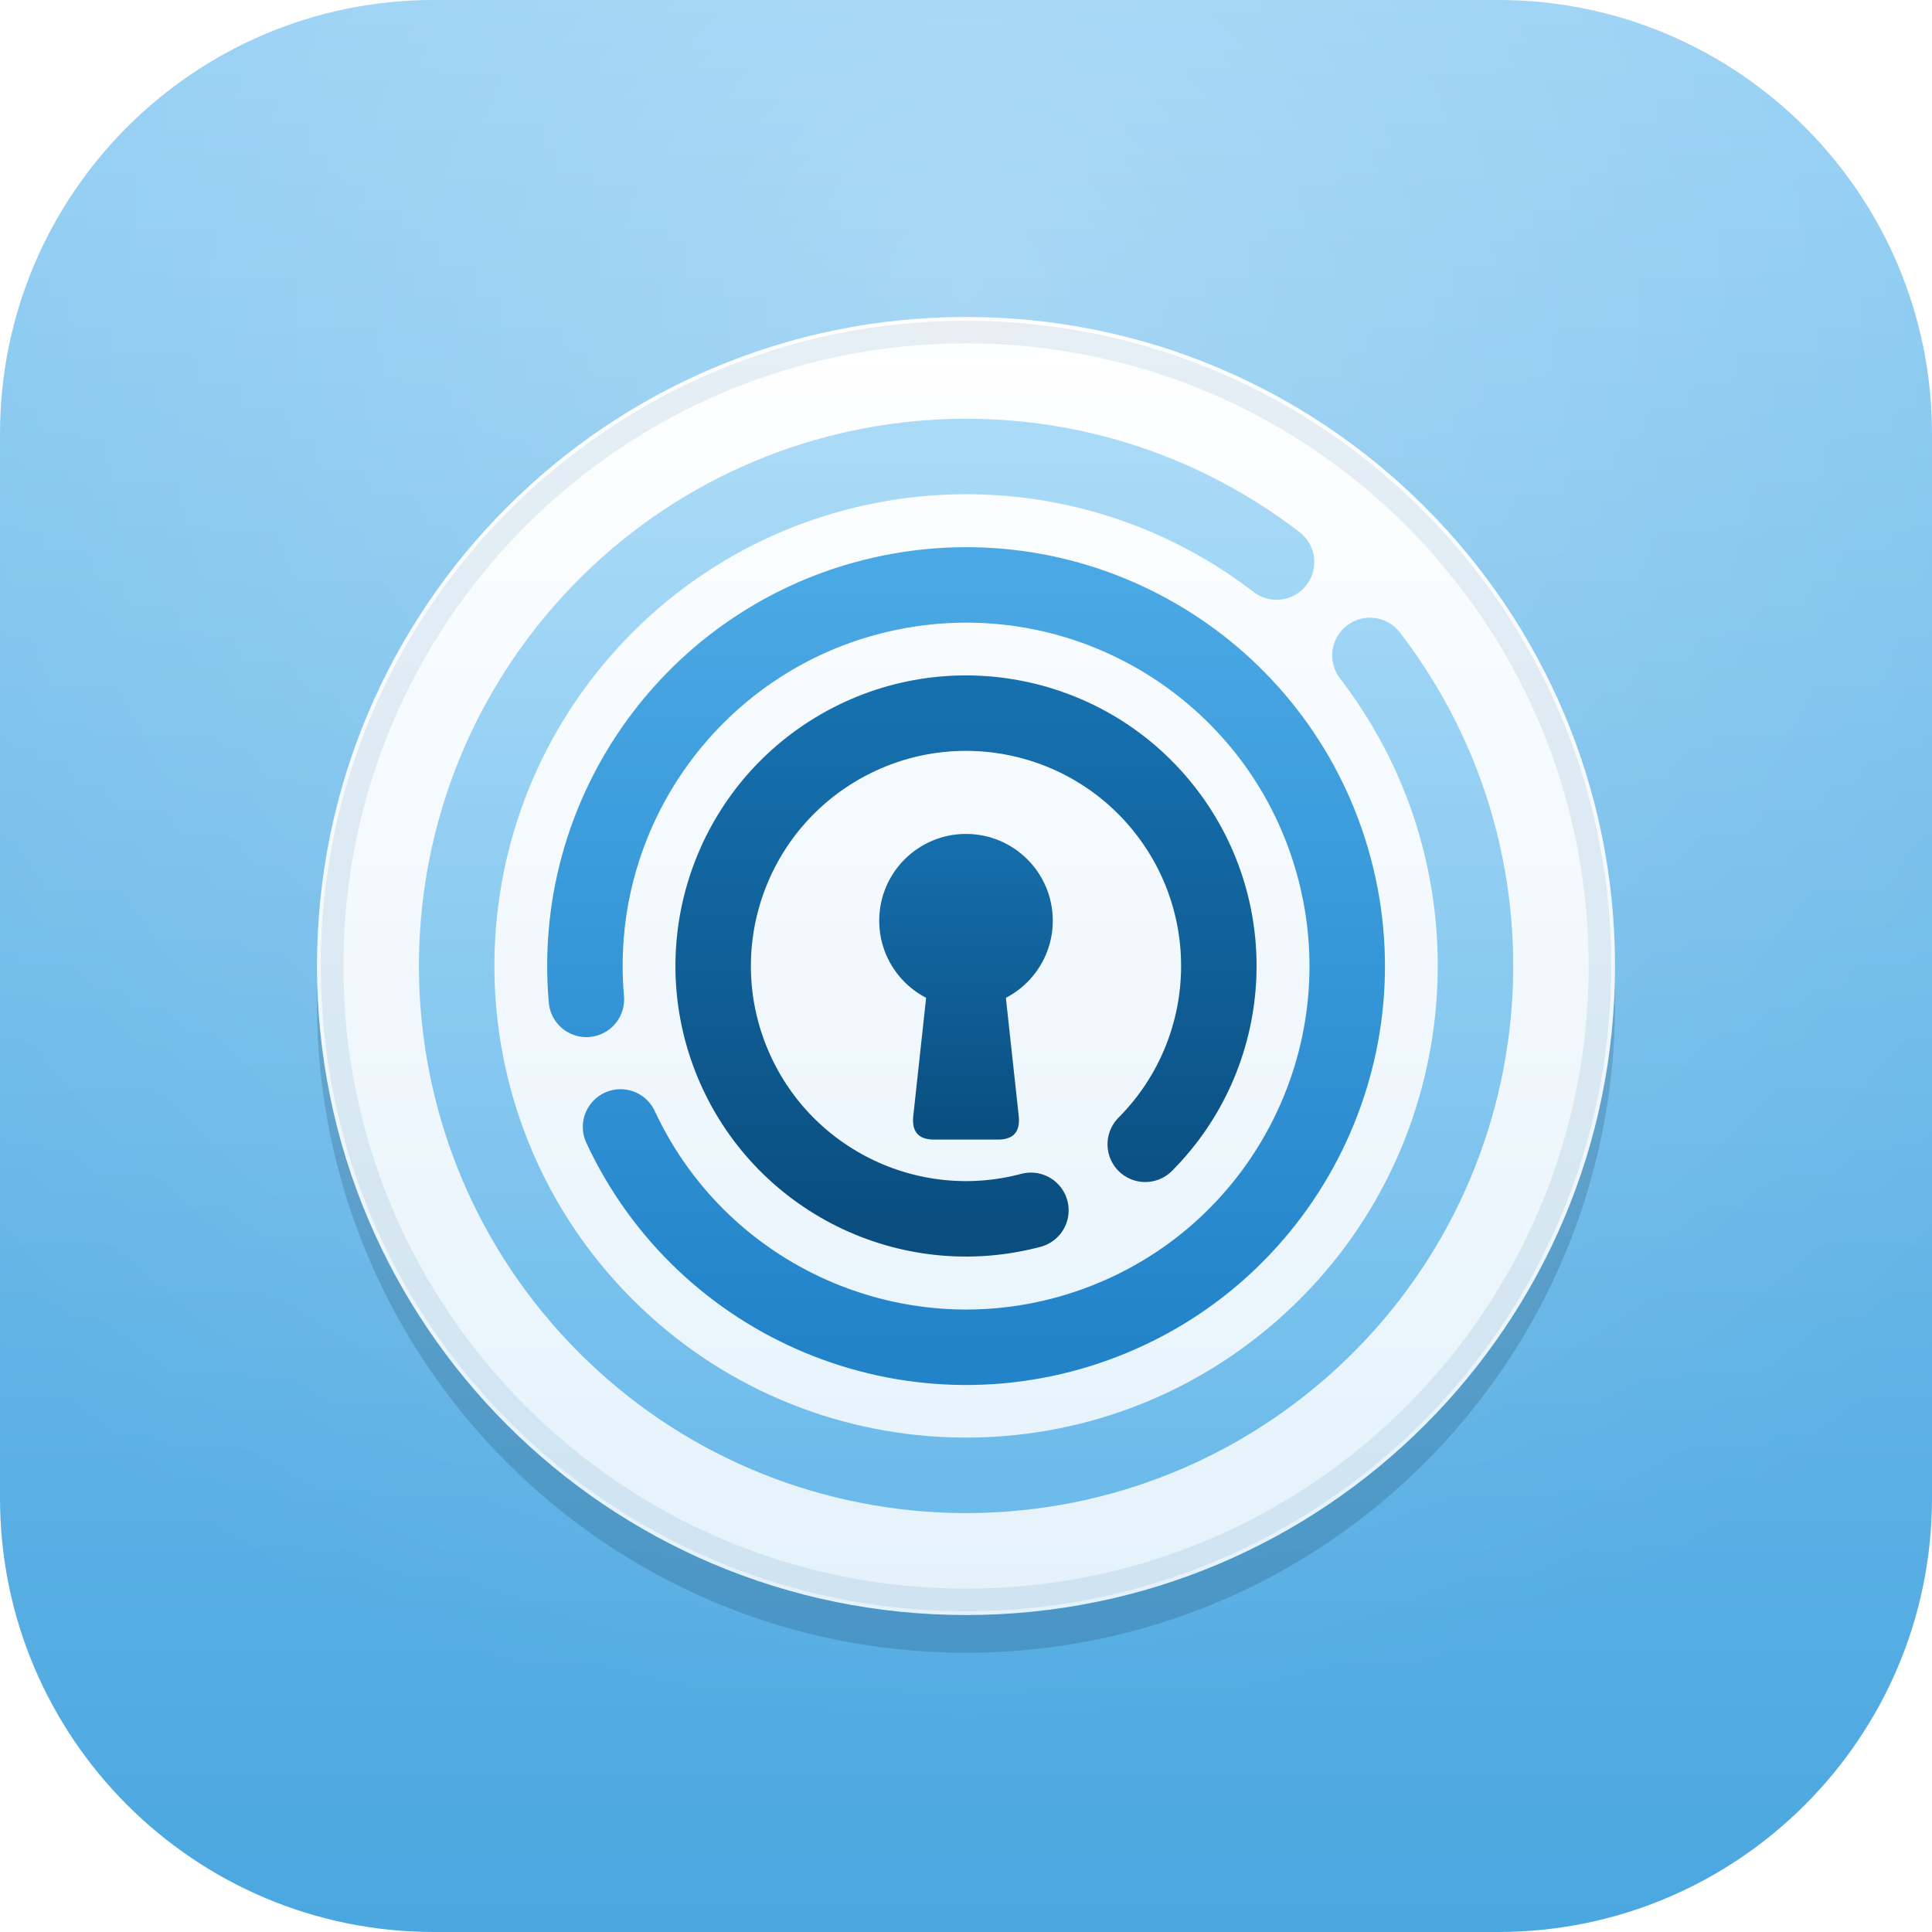
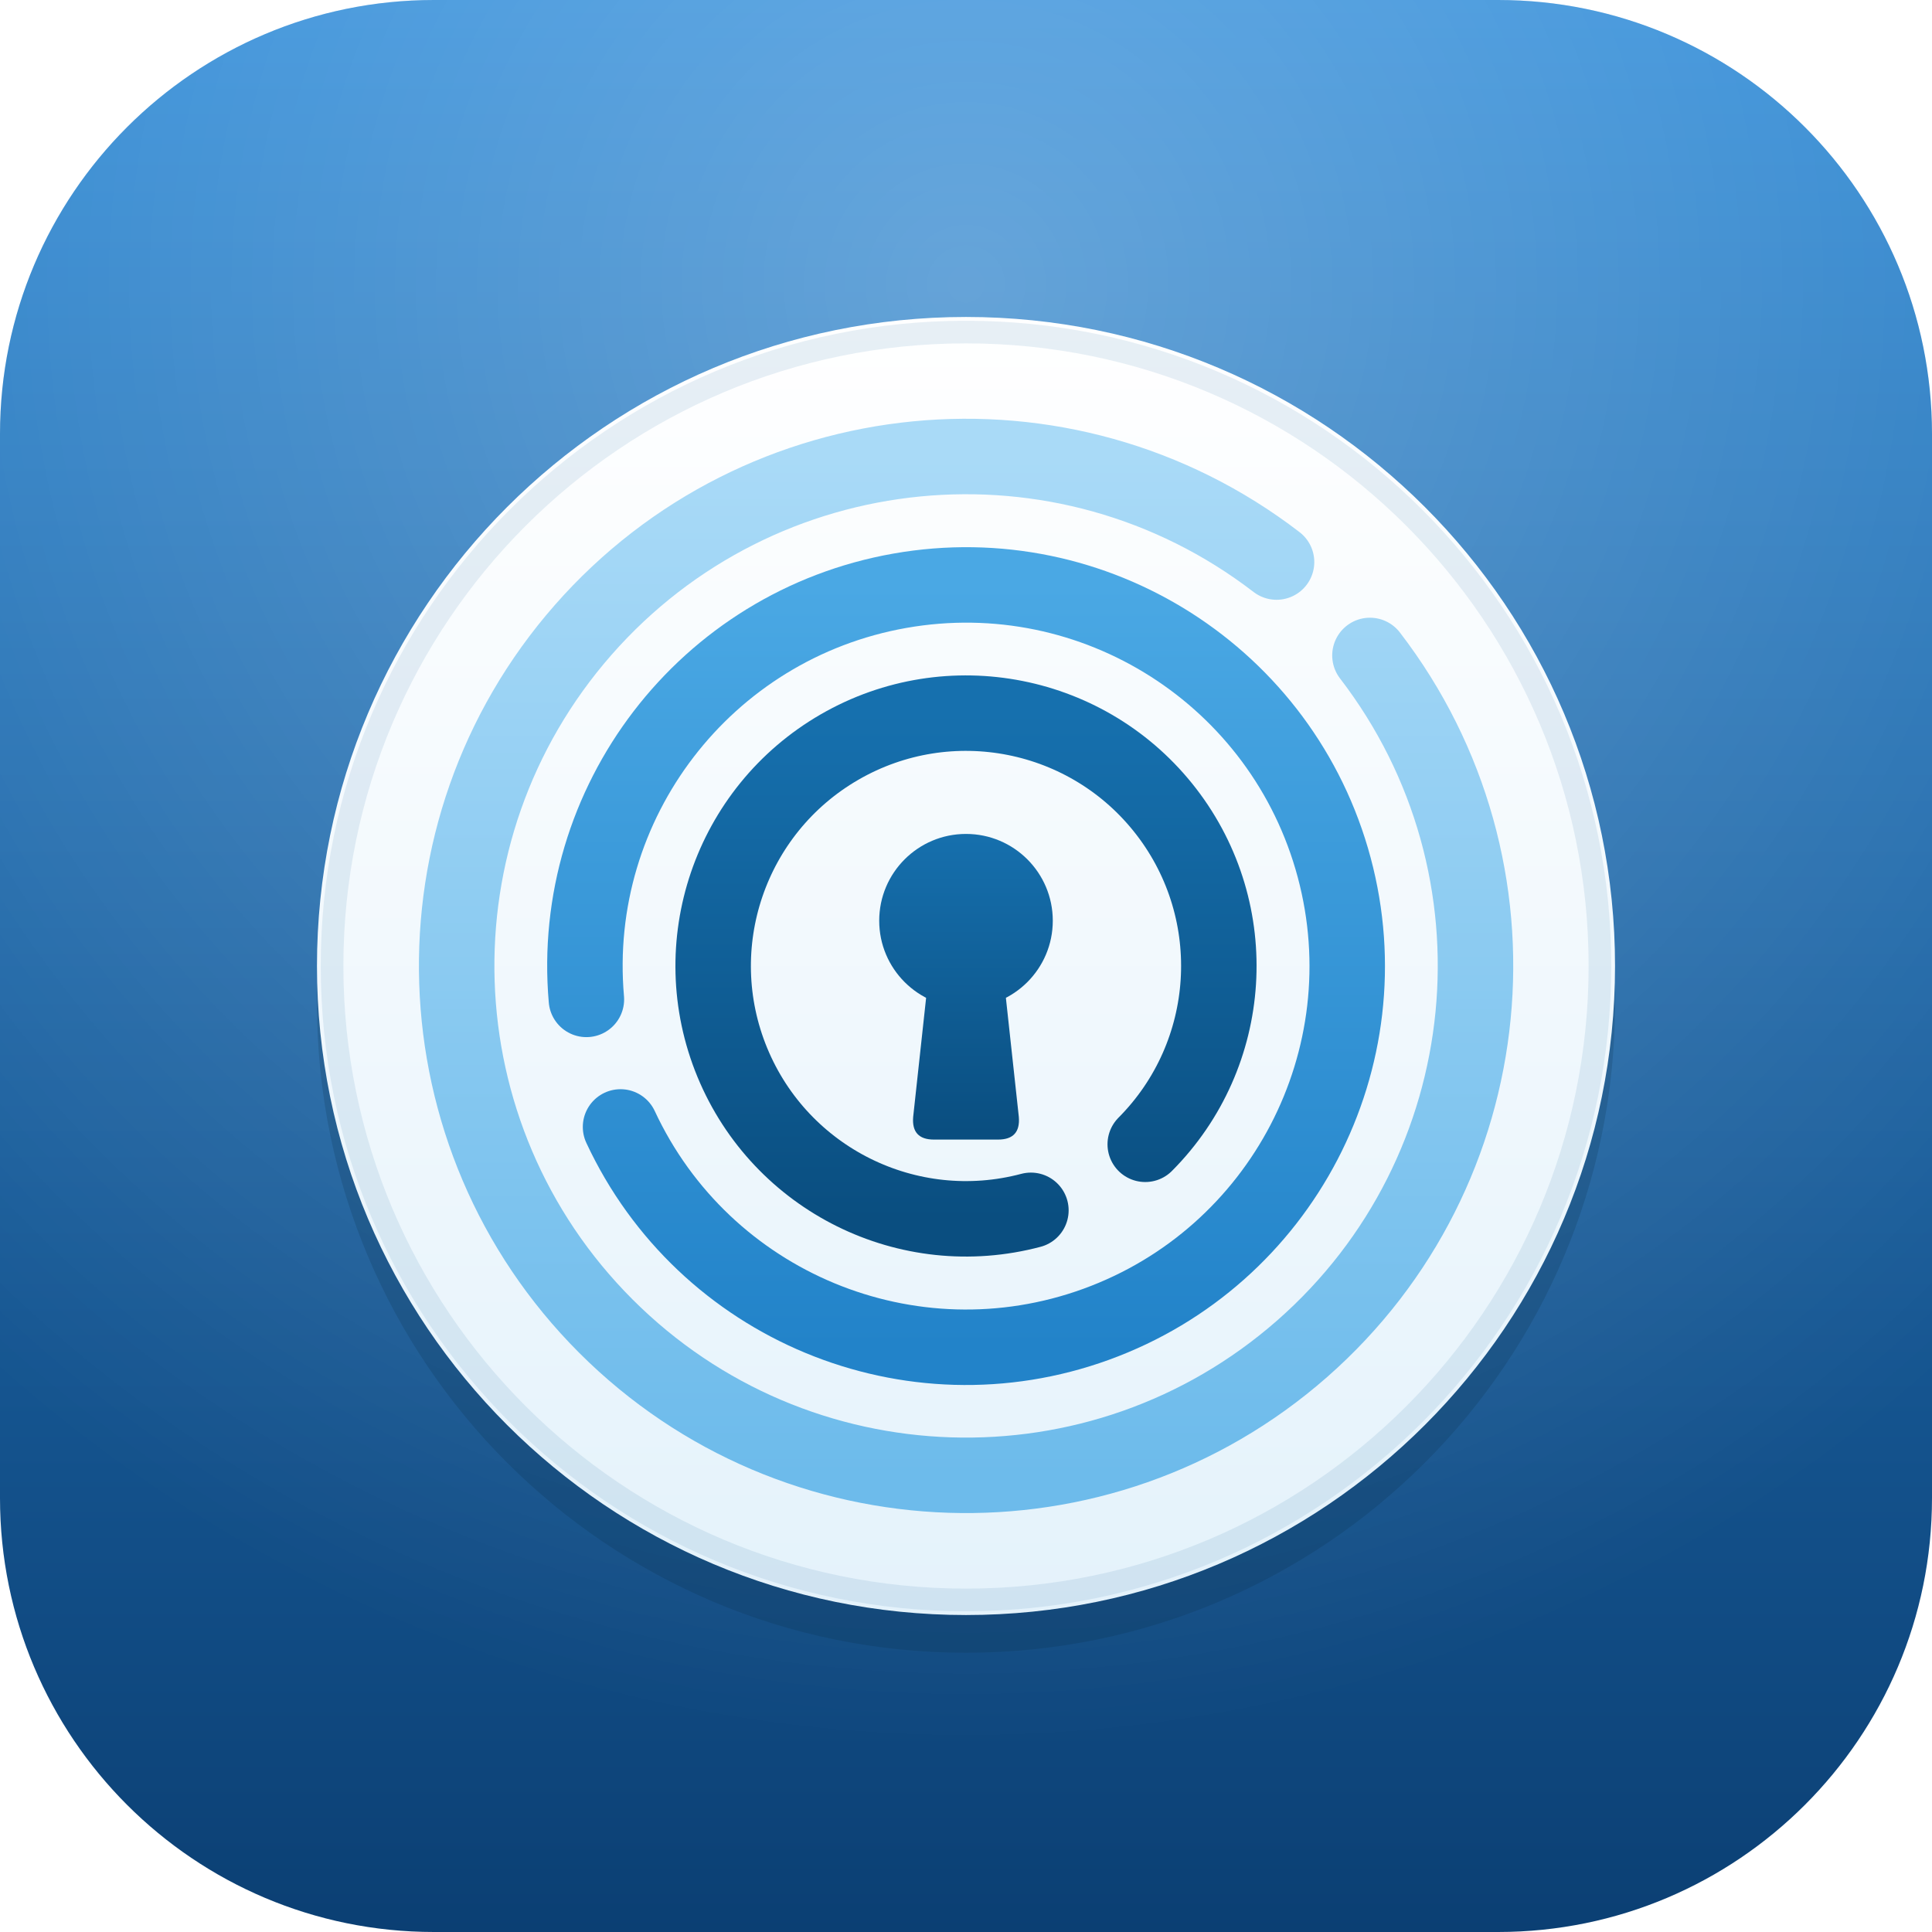
<svg xmlns="http://www.w3.org/2000/svg" viewBox="0 0 1024 1024" width="1024" height="1024">
  <defs>
    <clipPath id="sq">
      <rect width="1024" height="1024" rx="230" />
    </clipPath>
  </defs>
  <g clip-path="url(#sq)">
    <defs>
      <linearGradient id="L0bg" gradientUnits="userSpaceOnUse" x1="0" y1="0" x2="0" y2="1024">
-         <stop offset="0" stop-color="#8FCDF3" />
-         <stop offset="1" stop-color="#4BA7E0" />
+         <stop offset="0" stop-color="#2E8BD8" />
+         <stop offset="1" stop-color="#0B3F73" />
      </linearGradient>
      <radialGradient id="L0hi" cx=".5" cy=".15" r=".75">
        <stop offset="0" stop-color="#FFFFFF" stop-opacity=".28" />
        <stop offset="1" stop-color="#FFFFFF" stop-opacity="0" />
      </radialGradient>
    </defs>
    <rect width="1024" height="1024" fill="url(#L0bg)" />
    <rect width="1024" height="1024" fill="url(#L0hi)" />
    <circle cx="512" cy="532" r="344" fill="#0B2A40" fill-opacity=".18" />
    <defs>
      <linearGradient id="L1d" gradientUnits="userSpaceOnUse" x1="0" y1="168" x2="0" y2="856">
        <stop offset="0" stop-color="#FFFFFF" />
        <stop offset="1" stop-color="#E4F2FB" />
      </linearGradient>
    </defs>
    <circle cx="512" cy="512" r="344" fill="url(#L1d)" />
    <circle cx="512" cy="512" r="336" fill="none" stroke="#0B5E96" stroke-opacity=".10" stroke-width="12" />
    <defs>
      <linearGradient id="L2r" gradientUnits="userSpaceOnUse" x1="0" y1="242" x2="0" y2="782">
        <stop offset="0" stop-color="#A9DAF7" />
        <stop offset="1" stop-color="#6DBBEB" />
      </linearGradient>
    </defs>
    <path d="M726.1 347.4 A270 270 0 1 1 676.6 297.9" fill="none" stroke-width="40" stroke-linecap="round" stroke="url(#L2r)" />
    <defs>
      <linearGradient id="L3r" gradientUnits="userSpaceOnUse" x1="0" y1="310" x2="0" y2="714">
        <stop offset="0" stop-color="#4AA8E4" />
        <stop offset="1" stop-color="#2283C9" />
      </linearGradient>
    </defs>
    <path d="M310.8 529.7 A202 202 0 1 1 328.9 597.3" fill="none" stroke-width="40" stroke-linecap="round" stroke="url(#L3r)" />
    <defs>
      <linearGradient id="L4r" gradientUnits="userSpaceOnUse" x1="0" y1="378" x2="0" y2="646">
        <stop offset="0" stop-color="#1670AE" />
        <stop offset="1" stop-color="#0A4E80" />
      </linearGradient>
    </defs>
    <path d="M546.4 641.5 A134 134 0 1 1 607.0 606.5" fill="none" stroke-width="40" stroke-linecap="round" stroke="url(#L4r)" />
    <defs>
      <linearGradient id="L5h" gradientUnits="userSpaceOnUse" x1="0" y1="440" x2="0" y2="600">
        <stop offset="0" stop-color="#1670AE" />
        <stop offset="1" stop-color="#0A4E80" />
      </linearGradient>
    </defs>
    <circle cx="512" cy="488" r="46" fill="url(#L5h)" />
    <path d="M494 500 L530 500 L540 592 Q541 604 529 604 L495 604 Q483 604 484 592 Z" fill="url(#L5h)" />
  </g>
</svg>
